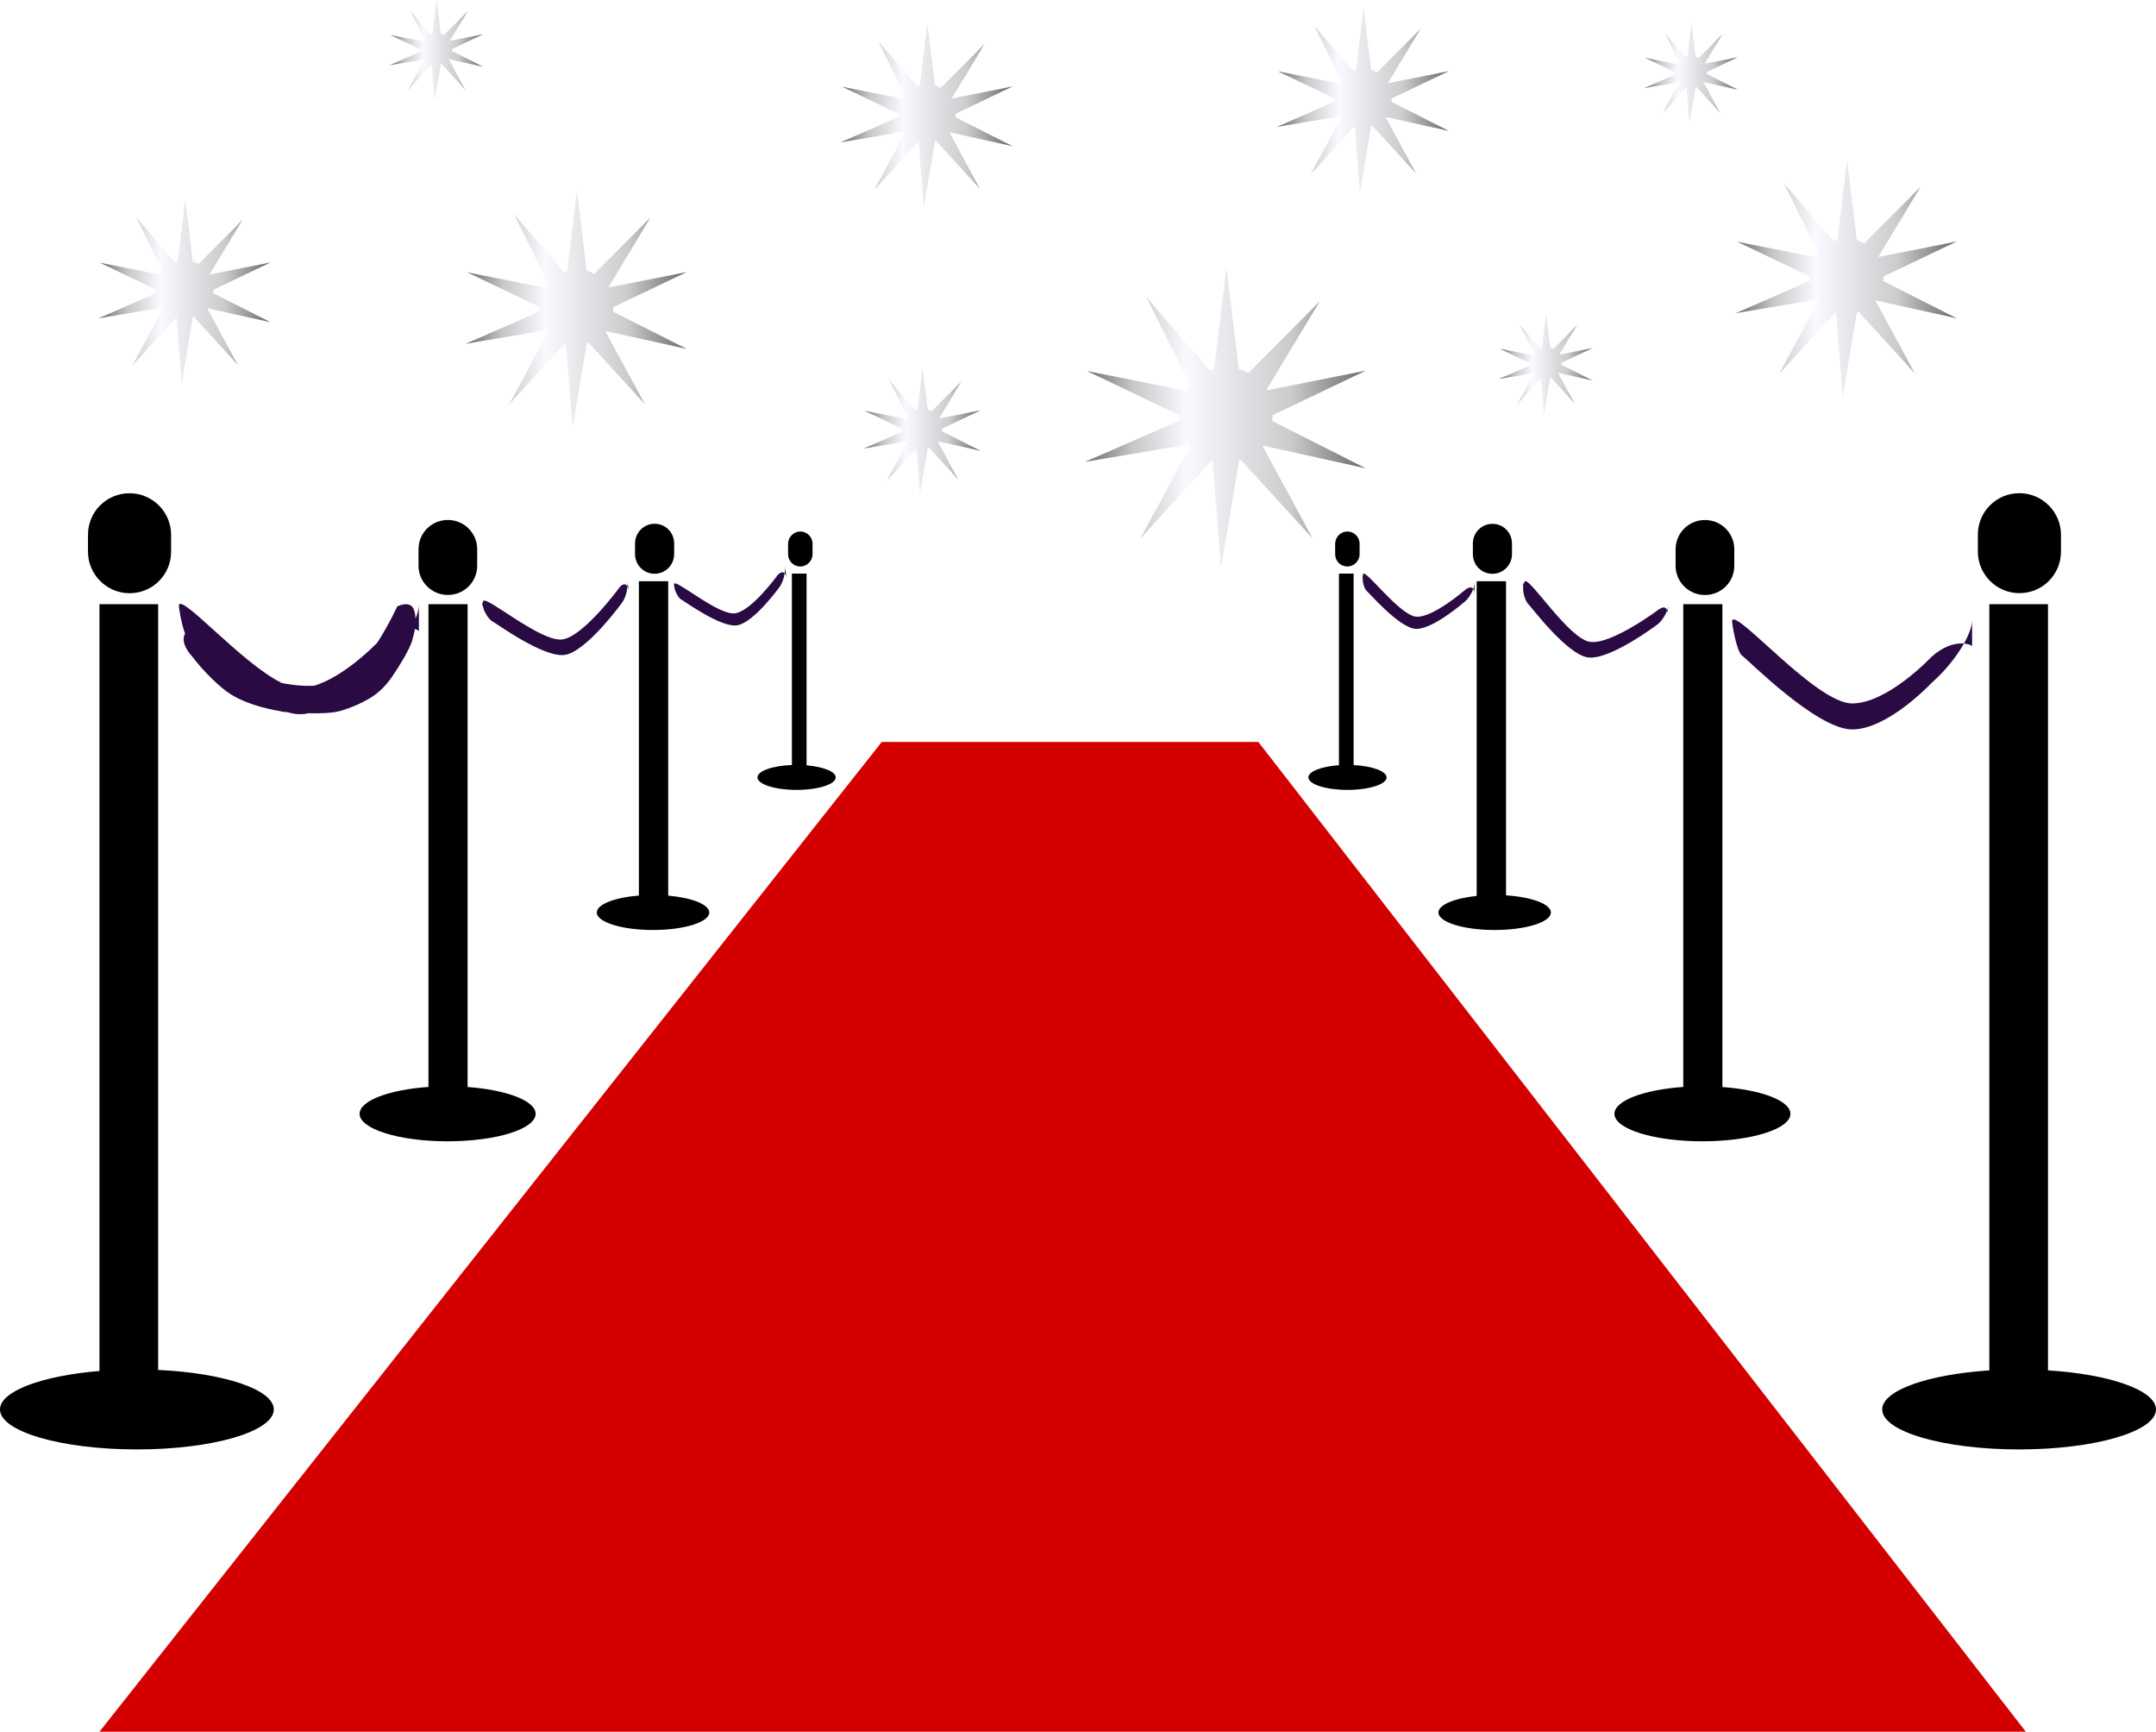
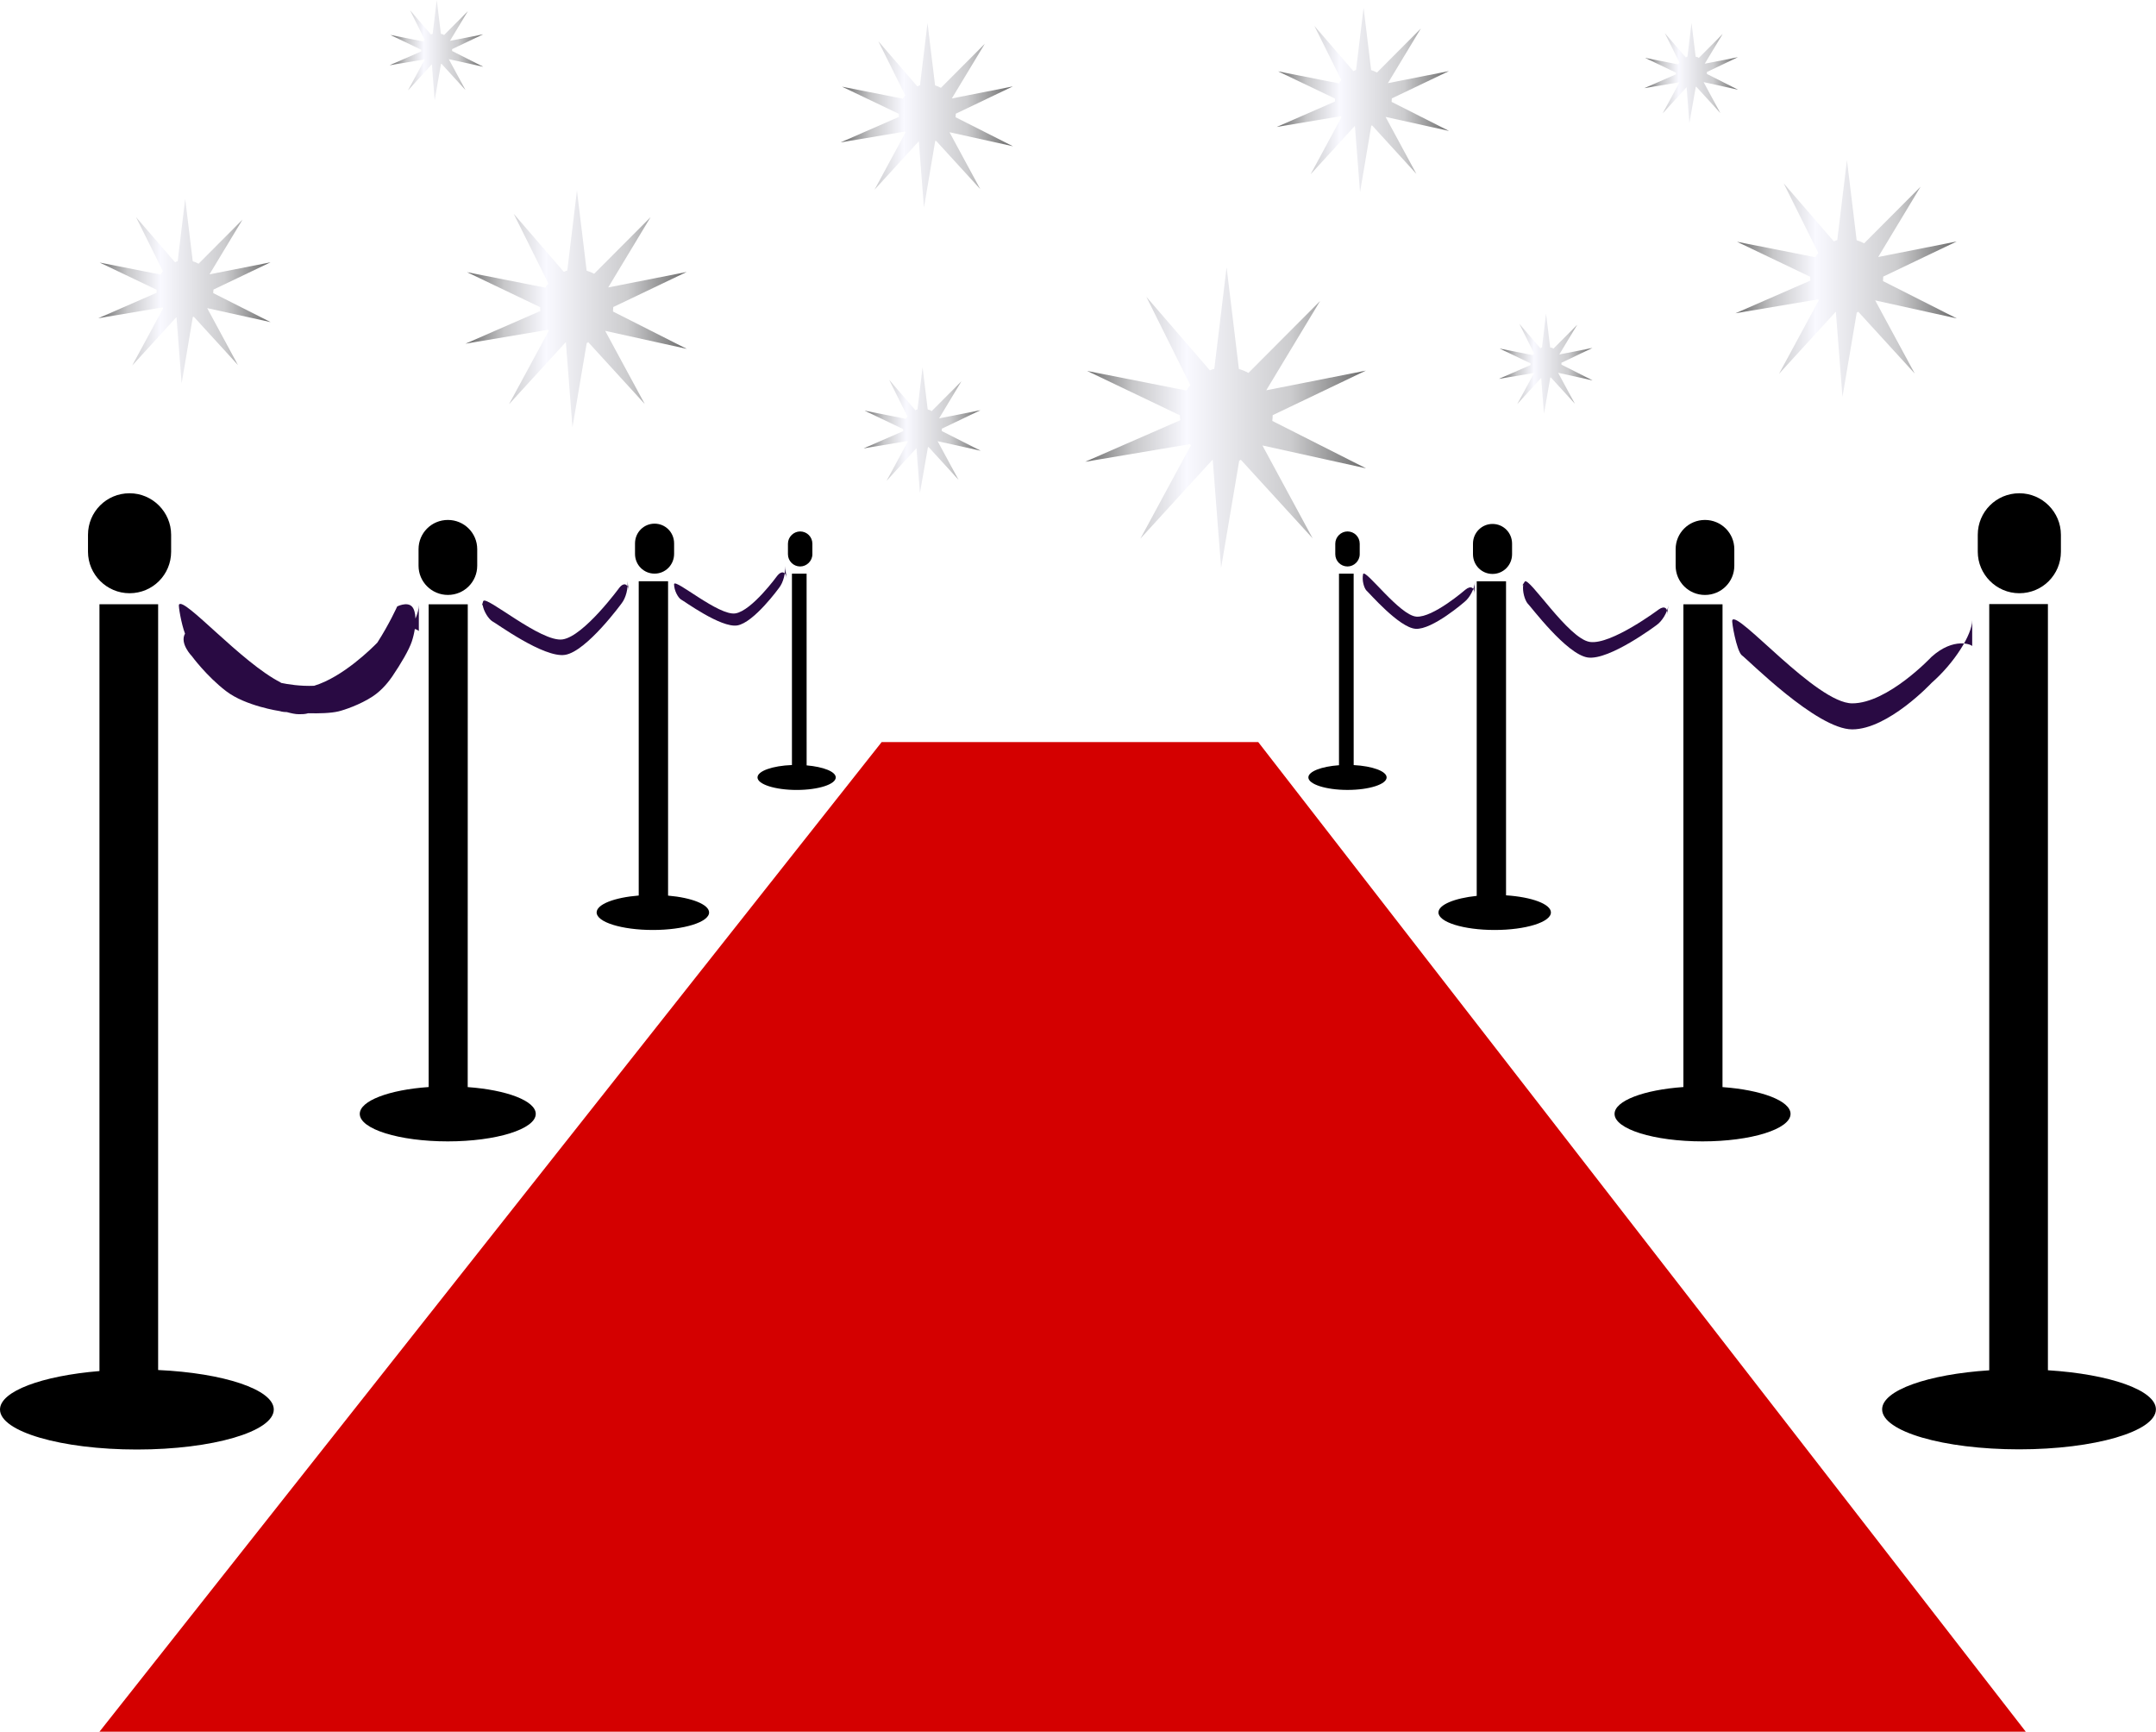
- <svg xmlns="http://www.w3.org/2000/svg" xmlns:xlink="http://www.w3.org/1999/xlink" version="1.1" id="svg386">
-   <defs id="defs4543">
-     <linearGradient gradientUnits="userSpaceOnUse" gradientTransform="matrix(1.301,0,0,1.301,1365,-35.3)" y2="828" y1="794.4" x2="-1869" x1="-1869" id="linearGradientSlvr">
-       <stop id="stop4422" offset="0" style="stop-color:#696969" />
-       <stop id="stop4424" offset=".17" style="stop-color:#c7c7c9" />
-       <stop id="stop4426" offset=".36" style="stop-color:#f9f9ff" />
-       <stop id="stop4428" offset=".73" style="stop-color:#ccccce" />
-       <stop id="stop4430" offset="1" style="stop-color:#696969" />
+ <svg xmlns="http://www.w3.org/2000/svg" xmlns:xlink="http://www.w3.org/1999/xlink" version="1.1" viewBox="0 0 75 60.23">
+   <defs>
+     <linearGradient id="linearGradientSlvr" x1="-1869" x2="-1869" y1="794.4" y2="828" gradientTransform="matrix(1.301,0,0,1.301,1365,-35.3)" gradientUnits="userSpaceOnUse">
+       <stop style="stop-color:#696969" offset="0" />
+       <stop style="stop-color:#c7c7c9" offset=".17" />
+       <stop style="stop-color:#f9f9ff" offset=".36" />
+       <stop style="stop-color:#ccccce" offset=".73" />
+       <stop style="stop-color:#696969" offset="1" />
    </linearGradient>
-     <linearGradient xlink:href="#linearGradientSlvr" id="linearGradient6413" x1="-204.982" y1="1223.914" x2="-195.673" y2="1223.914" gradientUnits="userSpaceOnUse" gradientTransform="matrix(1.102493,0,0,1.102493,306.4941,-1336.444)" />
-     <linearGradient xlink:href="#linearGradientSlvr" id="linearGradient6421" x1="-258.414" y1="1225.201" x2="-249.105" y2="1225.201" gradientUnits="userSpaceOnUse" gradientTransform="matrix(1.102493,0,0,1.102493,306.4941,-1336.444)" />
-     <linearGradient xlink:href="#linearGradientSlvr" id="linearGradient6429" x1="-232.355" y1="1229.767" x2="-220.536" y2="1229.767" gradientUnits="userSpaceOnUse" gradientTransform="matrix(1.102493,0,0,1.102493,306.4941,-1336.444)" />
-     <linearGradient xlink:href="#linearGradientSlvr" id="linearGradient6437" x1="-273.862" y1="1224.457" x2="-266.614" y2="1224.457" gradientUnits="userSpaceOnUse" gradientTransform="matrix(1.102493,0,0,1.102493,306.4941,-1336.444)" />
-     <linearGradient xlink:href="#linearGradientSlvr" id="linearGradient6439" x1="-261.614" y1="1214.304" x2="-257.674" y2="1214.304" gradientUnits="userSpaceOnUse" gradientTransform="matrix(1.102493,0,0,1.102493,306.4941,-1336.444)" />
-     <linearGradient xlink:href="#linearGradientSlvr" id="linearGradient6441" x1="-241.666" y1="1230.297" x2="-236.745" y2="1230.297" gradientUnits="userSpaceOnUse" gradientTransform="matrix(1.102493,0,0,1.102493,306.4941,-1336.444)" />
-     <linearGradient xlink:href="#linearGradientSlvr" id="linearGradient6443" x1="-242.639" y1="1217.054" x2="-235.391" y2="1217.054" gradientUnits="userSpaceOnUse" gradientTransform="matrix(1.102493,0,0,1.102493,306.4941,-1336.444)" />
-     <linearGradient xlink:href="#linearGradientSlvr" id="linearGradient6445" x1="-224.291" y1="1216.404" x2="-217.043" y2="1216.404" gradientUnits="userSpaceOnUse" gradientTransform="matrix(1.102493,0,0,1.102493,306.4941,-1336.444)" />
-     <linearGradient xlink:href="#linearGradientSlvr" id="linearGradient6447" x1="-208.824" y1="1215.262" x2="-204.884" y2="1215.262" gradientUnits="userSpaceOnUse" gradientTransform="matrix(1.102493,0,0,1.102493,306.4941,-1336.444)" />
-     <linearGradient xlink:href="#linearGradientSlvr" id="linearGradient6449" x1="-214.94" y1="1227.501" x2="-211" y2="1227.501" gradientUnits="userSpaceOnUse" gradientTransform="matrix(1.102493,0,0,1.102493,306.4941,-1336.444)" />
+     <linearGradient id="linearGradient6413" x1="-205" x2="-195.7" y1="1224" y2="1224" gradientTransform="matrix(.8269 0 0 .8269 229.9 -1002)" gradientUnits="userSpaceOnUse" xlink:href="#linearGradientSlvr" />
+     <linearGradient id="linearGradient6421" x1="-258.4" x2="-249.1" y1="1225" y2="1225" gradientTransform="matrix(.8269 0 0 .8269 229.9 -1002)" gradientUnits="userSpaceOnUse" xlink:href="#linearGradientSlvr" />
+     <linearGradient id="linearGradient6429" x1="-232.4" x2="-220.5" y1="1230" y2="1230" gradientTransform="matrix(.8269 0 0 .8269 229.9 -1002)" gradientUnits="userSpaceOnUse" xlink:href="#linearGradientSlvr" />
+     <linearGradient id="linearGradient6437" x1="-273.9" x2="-266.6" y1="1224" y2="1224" gradientTransform="matrix(.8269 0 0 .8269 229.9 -1002)" gradientUnits="userSpaceOnUse" xlink:href="#linearGradientSlvr" />
+     <linearGradient id="linearGradient6439" x1="-261.6" x2="-257.7" y1="1214" y2="1214" gradientTransform="matrix(.8269 0 0 .8269 229.9 -1002)" gradientUnits="userSpaceOnUse" xlink:href="#linearGradientSlvr" />
+     <linearGradient id="linearGradient6441" x1="-241.7" x2="-236.7" y1="1230" y2="1230" gradientTransform="matrix(.8269 0 0 .8269 229.9 -1002)" gradientUnits="userSpaceOnUse" xlink:href="#linearGradientSlvr" />
+     <linearGradient id="linearGradient6443" x1="-242.6" x2="-235.4" y1="1217" y2="1217" gradientTransform="matrix(.8269 0 0 .8269 229.9 -1002)" gradientUnits="userSpaceOnUse" xlink:href="#linearGradientSlvr" />
+     <linearGradient id="linearGradient6445" x1="-224.3" x2="-217" y1="1216" y2="1216" gradientTransform="matrix(.8269 0 0 .8269 229.9 -1002)" gradientUnits="userSpaceOnUse" xlink:href="#linearGradientSlvr" />
+     <linearGradient id="linearGradient6447" x1="-208.8" x2="-204.9" y1="1215" y2="1215" gradientTransform="matrix(.8269 0 0 .8269 229.9 -1002)" gradientUnits="userSpaceOnUse" xlink:href="#linearGradientSlvr" />
+     <linearGradient id="linearGradient6449" x1="-214.9" x2="-211" y1="1228" y2="1228" gradientTransform="matrix(.8269 0 0 .8269 229.9 -1002)" gradientUnits="userSpaceOnUse" xlink:href="#linearGradientSlvr" />
  </defs>
-   <path style="fill:url(#linearGradient6443);fill-opacity:1;fill-rule:evenodd;stroke:none;stroke-width:1.124" d="M 43.367,6.536 C 43.381,6.536 43.399,6.536 43.417,6.536 L 45.46,8.771 44.033,6.132 46.977,6.783 44.314,5.436 C 44.314,5.382 44.325,5.328 44.325,5.274 L 46.973,4.007 44.142,4.567 C 44.142,4.567 44.142,4.567 44.142,4.567 L 45.671,2.032 43.635,4.074 C 43.55,4.029 43.46,3.988 43.365,3.961 L 43.015,1.071 42.665,3.958 C 42.624,3.958 42.58,4.003 42.54,4.003 L 40.734,1.913 41.981,4.419 C 41.94,4.469 41.906,4.523 41.874,4.577 L 39.051,4.02 41.69,5.281 C 41.691,5.326 41.69,5.376 41.69,5.421 L 38.986,6.602 41.963,6.1 C 41.963,6.1 41.981,6.145 41.991,6.145 L 40.557,8.796 42.598,6.563 C 42.598,6.564 42.598,6.563 42.611,6.563 L 42.849,9.625 43.364,6.572 Z" id="path6405" />
-   <path style="fill:url(#linearGradient6421);fill-opacity:1;fill-rule:evenodd;stroke:none;stroke-width:1.124" d="M 27.215,15.911 C 27.238,15.911 27.256,15.911 27.279,15.866 L 29.906,18.739 28.072,15.347 31.857,16.183 28.433,14.452 C 28.433,14.384 28.446,14.312 28.446,14.244 L 31.851,12.617 28.211,13.336 C 28.211,13.336 28.211,13.336 28.211,13.336 L 30.176,10.076 27.56,12.702 C 27.451,12.643 27.334,12.594 27.212,12.557 L 26.762,8.842 26.312,12.554 C 26.258,12.554 26.204,12.599 26.152,12.608 L 23.83,9.92 25.433,13.142 C 25.384,13.205 25.337,13.273 25.296,13.346 L 21.666,12.628 25.06,14.25 C 25.06,14.309 25.06,14.368 25.071,14.427 L 21.594,15.944 25.422,15.299 C 25.433,15.299 25.449,15.345 25.458,15.345 L 23.614,18.753 26.239,15.882 C 26.239,15.883 26.25,15.882 26.252,15.882 L 26.557,19.819 Z" id="path6403" />
-   <path style="fill:url(#linearGradient6439);fill-opacity:1;fill-rule:evenodd;stroke:none;stroke-width:1.124" d="M 20.45,2.962 C 20.45,2.962 20.467,2.962 20.477,2.962 L 21.586,4.176 20.812,2.744 22.41,3.096 20.964,2.365 C 20.964,2.32 20.964,2.306 20.964,2.279 L 22.402,1.592 20.865,1.894 C 20.864,1.893 20.865,1.894 20.865,1.894 L 21.695,0.518 20.59,1.626 C 20.544,1.581 20.494,1.581 20.443,1.568 L 20.253,-8.9973703e-6 20.063,1.567 C 20.036,1.567 20.018,1.567 19.995,1.612 L 19.015,0.478 19.692,1.838 C 19.669,1.883 19.651,1.892 19.634,1.924 L 18.102,1.621 19.535,2.306 C 19.535,2.351 19.536,2.356 19.535,2.383 L 18.067,3.024 19.683,2.753 C 19.683,2.753 19.694,2.753 19.696,2.753 L 18.917,4.192 20.026,2.98 C 20.026,2.981 20.026,2.98 20.026,2.98 L 20.154,4.642 Z" id="path6401" />
-   <path style="fill:#000000;fill-rule:evenodd;stroke:none;stroke-width:1.124" d="M 30.993,41.535 C 32.091,41.629 32.897,41.946 32.897,42.316 32.897,42.764 31.729,43.128 30.289,43.128 28.848,43.128 27.681,42.766 27.681,42.316 27.681,41.937 28.51,41.621 29.633,41.531 V 26.955 H 30.993 Z" id="path6399" />
-   <path style="fill:#000000;fill-rule:evenodd;stroke:none;stroke-width:1.124" d="M 21.688,50.41 C 23.496,50.541 24.843,51.047 24.843,51.652 24.843,52.356 23.016,52.927 20.761,52.927 18.507,52.927 16.679,52.356 16.679,51.652 16.679,51.043 18.046,50.533 19.873,50.407 V 28.019 H 21.688 Z" id="path6397" />
-   <path style="fill:url(#linearGradient6445);fill-opacity:1;fill-rule:evenodd;stroke:none;stroke-width:1.124" d="M 63.596,5.826 C 63.609,5.826 63.628,5.826 63.645,5.826 L 65.688,8.061 64.261,5.423 67.206,6.073 64.542,4.726 C 64.542,4.672 64.553,4.618 64.553,4.563 L 67.202,3.298 64.37,3.857 C 64.37,3.857 64.37,3.857 64.37,3.857 L 65.899,1.322 63.864,3.364 C 63.779,3.319 63.688,3.278 63.593,3.251 L 63.243,0.361 62.893,3.248 C 62.853,3.248 62.809,3.294 62.768,3.294 L 60.963,1.204 62.21,3.71 C 62.169,3.759 62.135,3.813 62.103,3.868 L 59.279,3.309 61.919,4.571 C 61.92,4.616 61.919,4.666 61.919,4.707 L 59.215,5.888 62.192,5.386 C 62.192,5.386 62.21,5.431 62.219,5.431 L 60.786,8.082 62.827,5.849 C 62.827,5.85 62.827,5.849 62.84,5.849 L 63.077,8.911 63.593,5.858 Z" id="path6395" />
-   <path style="fill:url(#linearGradient6413);fill-opacity:1;fill-rule:evenodd;stroke:none;stroke-width:1.124" d="M 86.126,14.491 C 86.149,14.491 86.166,14.491 86.189,14.446 L 88.815,17.32 86.981,13.928 90.766,14.764 87.342,13.032 C 87.342,12.964 87.355,12.892 87.355,12.824 L 90.76,11.197 87.119,11.917 C 87.119,11.917 87.119,11.917 87.119,11.917 L 89.085,8.657 86.468,11.282 C 86.359,11.224 86.243,11.174 86.121,11.138 L 85.671,7.423 85.221,11.134 C 85.166,11.134 85.113,11.179 85.06,11.188 L 82.739,8.501 84.342,11.723 C 84.291,11.786 84.246,11.854 84.204,11.926 L 80.574,11.209 83.968,12.831 C 83.969,12.889 83.968,12.949 83.979,13.007 L 80.503,14.525 84.33,13.88 C 84.341,13.88 84.357,13.925 84.366,13.925 L 82.523,17.334 85.147,14.462 C 85.147,14.462 85.158,14.462 85.16,14.462 L 85.466,18.4 Z" id="path6393" />
-   <path style="fill:url(#linearGradient6447);fill-opacity:1;fill-rule:evenodd;stroke:none;stroke-width:1.124" d="M 78.65,4.027 C 78.65,4.027 78.668,4.027 78.678,4.027 L 79.787,5.241 79.012,3.808 80.611,4.16 79.165,3.43 C 79.165,3.384 79.165,3.371 79.165,3.339 L 80.602,2.652 79.065,2.955 C 79.065,2.954 79.065,2.955 79.065,2.955 L 79.895,1.578 78.79,2.687 C 78.744,2.642 78.696,2.642 78.644,2.628 L 78.453,1.06 78.264,2.627 C 78.236,2.627 78.217,2.627 78.196,2.672 L 77.216,1.537 77.893,2.898 C 77.871,2.943 77.852,2.952 77.835,2.984 L 76.302,2.681 77.735,3.366 C 77.735,3.411 77.735,3.416 77.735,3.443 L 76.267,4.085 77.883,3.813 C 77.883,3.813 77.894,3.813 77.896,3.813 L 77.118,5.252 78.226,4.04 C 78.226,4.041 78.226,4.041 78.226,4.04 L 78.355,5.703 Z" id="path6391" />
-   <path style="fill:url(#linearGradient6449);fill-opacity:1;fill-rule:evenodd;stroke:none;stroke-width:1.124" d="M 71.907,17.513 C 71.907,17.513 71.925,17.513 71.935,17.513 L 73.044,18.726 72.27,17.294 73.868,17.646 72.422,16.915 C 72.422,16.87 72.422,16.857 72.422,16.829 L 73.86,16.142 72.323,16.445 C 72.323,16.443 72.323,16.445 72.323,16.445 L 73.153,15.069 72.048,16.177 C 72.002,16.132 71.953,16.132 71.901,16.118 L 71.71,14.55 71.521,16.117 C 71.493,16.117 71.474,16.117 71.453,16.162 L 70.473,15.028 71.15,16.388 C 71.128,16.433 71.109,16.442 71.092,16.474 L 69.559,16.171 70.992,16.856 C 70.992,16.901 70.992,16.906 70.992,16.933 L 69.524,17.574 71.14,17.303 C 71.14,17.303 71.151,17.303 71.153,17.303 L 70.375,18.742 71.483,17.53 C 71.483,17.531 71.483,17.531 71.483,17.53 L 71.612,19.193 Z" id="path6389" />
-   <path style="fill:#000000;fill-rule:evenodd;stroke:none;stroke-width:1.124" d="M 94.99,63.549 V 28.019 H 92.269 V 63.551 C 89.427,63.737 87.301,64.476 87.301,65.362 87.301,66.386 90.144,67.216 93.65,67.216 97.157,67.216 100,66.386 100,65.362 100,64.472 97.854,63.729 94.99,63.549 Z" id="path6387" />
-   <path style="fill:#000000;fill-rule:evenodd;stroke:none;stroke-width:1.124" d="M 69.853,41.521 C 71.04,41.598 71.933,41.923 71.933,42.316 71.933,42.764 70.766,43.128 69.326,43.128 67.885,43.128 66.718,42.766 66.718,42.316 66.718,41.959 67.46,41.655 68.492,41.547 V 26.955 H 69.853 Z" id="path6385" />
-   <path style="fill:#000000;fill-rule:evenodd;stroke:none;stroke-width:1.124" d="M 79.888,50.41 C 81.696,50.541 83.044,51.047 83.044,51.652 83.044,52.356 81.216,52.927 78.962,52.927 76.707,52.927 74.88,52.356 74.88,51.652 74.88,51.043 76.246,50.533 78.074,50.407 V 28.019 H 79.888 Z" id="path6383" />
-   <path style="fill:url(#linearGradient6437);fill-opacity:1;fill-rule:evenodd;stroke:none;stroke-width:1.124" d="M 8.944,14.698 C 8.957,14.698 8.976,14.698 8.993,14.698 L 11.037,16.933 9.61,14.295 12.554,14.945 9.89,13.598 C 9.89,13.544 9.901,13.49 9.901,13.436 L 12.55,12.17 9.718,12.729 C 9.717,12.729 9.718,12.729 9.718,12.729 L 11.247,10.194 9.212,12.236 C 9.127,12.191 9.036,12.15 8.941,12.123 L 8.591,9.234 8.242,12.12 C 8.201,12.12 8.157,12.165 8.117,12.165 L 6.311,10.076 7.558,12.582 C 7.517,12.631 7.483,12.685 7.451,12.74 L 4.627,12.182 7.267,13.443 C 7.268,13.489 7.267,13.538 7.267,13.583 L 4.563,14.764 7.54,14.262 C 7.54,14.262 7.558,14.307 7.568,14.307 L 6.134,16.958 8.175,14.725 C 8.175,14.725 8.175,14.725 8.188,14.725 L 8.425,17.787 Z" id="path6381" />
-   <path style="fill:#290a43;fill-opacity:1;fill-rule:evenodd;stroke:none;stroke-width:1.124" d="M 13.027,31.665 C 13.352,31.734 13.93,31.828 14.57,31.801 15.903,31.399 17.26,30.049 17.502,29.8 18.052,28.947 18.424,28.123 18.424,28.123 18.424,28.123 18.878,27.892 19.105,28.123 19.208,28.226 19.265,28.43 19.273,28.687 19.373,28.448 19.429,28.229 19.429,28.057 V 29.263 C 19.429,29.263 19.362,29.2 19.242,29.168 19.214,29.353 19.168,29.547 19.105,29.744 18.975,30.137 18.597,30.778 18.197,31.366 18.064,31.561 17.747,31.992 17.29,32.293 16.705,32.682 15.952,32.931 15.703,32.989 15.34,33.075 14.8,33.088 14.297,33.075 14.152,33.12 14.007,33.12 13.866,33.12 13.694,33.12 13.505,33.075 13.305,33.021 13.106,33.021 12.982,32.976 12.982,32.976 12.982,32.976 11.394,32.745 10.487,32.048 9.58,31.353 8.9,30.426 8.9,30.426 8.9,30.426 8.325,29.839 8.584,29.384 8.409,28.923 8.275,28.106 8.302,28.042 8.302,28.042 8.065,28.524 8.302,28.042 8.504,27.631 11.206,30.736 13.027,31.651 Z" id="path6379" />
-   <path style="fill:#000000;fill-rule:evenodd;stroke:none;stroke-width:1.124" d="M 7.335,63.53 C 10.374,63.67 12.699,64.435 12.699,65.362 12.699,66.386 9.857,67.216 6.35,67.216 2.843,67.216 -6.6890294e-7,66.386 -6.6890294e-7,65.362 -6.6890294e-7,64.514 1.951,63.798 4.613,63.578 V 28.019 H 7.335 Z" id="path6377" />
-   <path style="fill:url(#linearGradient6441);fill-opacity:1;fill-rule:evenodd;stroke:none;stroke-width:1.124" d="M 43.038,20.739 C 43.049,20.739 43.065,20.739 43.07,20.739 L 44.455,22.254 43.488,20.465 45.484,20.908 43.678,19.995 C 43.678,19.95 43.678,19.922 43.678,19.887 L 45.474,19.029 43.554,19.408 C 43.554,19.408 43.554,19.408 43.554,19.408 L 44.591,17.689 43.211,19.073 C 43.153,19.028 43.092,19.015 43.027,18.996 L 42.79,17.037 42.553,18.994 C 42.525,18.994 42.495,18.994 42.468,19.04 L 41.244,17.622 42.089,19.322 C 42.062,19.367 42.038,19.39 42.017,19.43 L 40.103,19.051 41.893,19.906 C 41.893,19.951 41.893,19.969 41.893,20.001 L 40.059,20.801 42.078,20.462 C 42.078,20.462 42.091,20.462 42.095,20.507 L 41.123,22.305 42.507,20.791 C 42.507,20.792 42.507,20.792 42.507,20.791 L 42.668,22.867 Z" id="path6375" />
-   <path style="fill:#000000;fill-rule:evenodd;stroke:none;stroke-width:1.124" d="M 37.41,35.491 C 38.188,35.559 38.762,35.78 38.762,36.051 38.762,36.372 37.949,36.631 36.947,36.631 35.945,36.631 35.133,36.369 35.133,36.051 35.133,35.753 35.831,35.51 36.73,35.476 V 26.6 H 37.41 Z" id="path6373" />
-   <path style="fill:url(#linearGradient6429);fill-opacity:1;fill-rule:evenodd;stroke:none;stroke-width:1.124" d="M 57.462,21.362 C 57.49,21.362 57.516,21.362 57.542,21.316 L 60.878,24.965 58.548,20.659 63.354,21.72 59.007,19.522 C 59.018,19.436 59.024,19.345 59.024,19.255 L 63.347,17.189 58.726,18.102 C 58.726,18.102 58.726,18.102 58.726,18.102 L 61.221,13.964 57.899,17.297 C 57.76,17.22 57.612,17.157 57.458,17.116 L 56.886,12.399 56.315,17.112 C 56.246,17.112 56.178,17.157 56.112,17.18 L 53.164,13.769 55.2,17.859 C 55.136,17.941 55.077,18.026 55.025,18.117 L 50.416,17.206 54.725,19.265 C 54.726,19.342 54.725,19.419 54.738,19.491 L 50.325,21.419 55.184,20.6 C 55.197,20.6 55.211,20.645 55.229,20.654 L 52.888,24.98 56.22,21.336 C 56.22,21.336 56.234,21.336 56.244,21.336 L 56.631,26.334 57.473,21.351 Z" id="path6371" />
-   <path style="fill:#000000;fill-rule:evenodd;stroke:none;stroke-width:1.124" d="M 62.784,35.479 C 63.651,35.524 64.313,35.764 64.313,36.051 64.313,36.372 63.501,36.631 62.499,36.631 61.497,36.631 60.685,36.369 60.685,36.051 60.685,35.776 61.292,35.543 62.104,35.485 V 26.6 H 62.784 Z" id="path6369" />
-   <path style="fill:#000000;fill-rule:evenodd;stroke:none;stroke-width:1.124" d="M 61.927,25.215 C 61.927,24.904 62.19,24.648 62.494,24.648 62.807,24.648 63.061,24.901 63.061,25.215 V 25.703 C 63.061,26.015 62.798,26.271 62.494,26.271 62.181,26.271 61.927,26.018 61.927,25.703 Z" id="path6367" />
-   <path style="fill:#d40000;fill-rule:evenodd;stroke:none;stroke-width:1.124" d="M 40.897,34.407 H 58.365 L 93.962,80.307 H 4.613 Z" id="path6365" />
-   <path style="fill:#290a43;fill-opacity:1;fill-rule:evenodd;stroke:none;stroke-width:1.124" d="M 63.225,26.615 C 63.351,26.399 64.919,28.543 65.695,28.599 66.465,28.653 67.968,27.346 67.968,27.346 68.213,27.148 68.394,27.243 68.373,27.55 L 68.409,26.988 C 68.387,27.299 68.176,27.712 67.929,27.91 67.929,27.91 66.432,29.218 65.655,29.162 64.887,29.108 63.496,27.484 63.373,27.386 63.25,27.286 63.373,27.386 63.373,27.386 63.269,27.273 63.155,26.922 63.222,26.617 63.222,26.617 63.096,26.834 63.222,26.617 Z" id="path6363" />
-   <path style="fill:#000000;fill-rule:evenodd;stroke:none;stroke-width:1.124" d="M 36.553,25.215 C 36.553,24.904 36.816,24.648 37.12,24.648 37.433,24.648 37.687,24.901 37.687,25.215 V 25.703 C 37.687,26.015 37.424,26.271 37.12,26.271 36.807,26.271 36.553,26.018 36.553,25.703 Z" id="path6361" />
-   <path style="fill:#290a43;fill-opacity:1;fill-rule:evenodd;stroke:none;stroke-width:1.124" d="M 31.263,27.076 C 31.338,26.837 33.338,28.565 34.106,28.441 34.868,28.319 36.046,26.698 36.046,26.698 36.24,26.45 36.438,26.499 36.484,26.802 L 36.398,26.245 C 36.446,26.552 36.33,27.005 36.133,27.254 36.133,27.254 34.962,28.873 34.192,28.998 33.432,29.12 31.72,27.859 31.578,27.791 31.436,27.723 31.578,27.791 31.578,27.791 31.452,27.705 31.263,27.389 31.262,27.077 31.262,27.077 31.187,27.316 31.262,27.077 Z" id="path6359" />
-   <path style="fill:#000000;fill-rule:evenodd;stroke:none;stroke-width:1.124" d="M 4.081,24.799 C 4.081,23.736 4.937,22.874 6.009,22.874 7.073,22.874 7.936,23.745 7.936,24.799 V 25.584 C 7.936,26.647 7.081,27.51 6.009,27.51 4.944,27.51 4.081,26.638 4.081,25.584 Z" id="path6357" />
-   <path style="fill:#000000;fill-rule:evenodd;stroke:none;stroke-width:1.124" d="M 77.719,25.47 C 77.719,24.722 78.323,24.115 79.08,24.115 79.831,24.115 80.44,24.721 80.44,25.47 V 26.239 C 80.44,26.986 79.836,27.593 79.08,27.593 78.328,27.593 77.719,26.987 77.719,26.239 Z" id="path6355" />
-   <path style="fill:#000000;fill-rule:evenodd;stroke:none;stroke-width:1.124" d="M 68.315,25.208 C 68.315,24.702 68.717,24.292 69.222,24.292 69.723,24.292 70.129,24.694 70.129,25.208 V 25.694 C 70.129,26.2 69.726,26.61 69.222,26.61 68.721,26.61 68.315,26.208 68.315,25.694 Z" id="path6353" />
-   <path style="fill:#000000;fill-rule:evenodd;stroke:none;stroke-width:1.124" d="M 91.737,24.797 C 91.737,23.733 92.592,22.871 93.664,22.871 94.729,22.871 95.592,23.743 95.592,24.797 V 25.581 C 95.592,26.645 94.736,27.507 93.664,27.507 92.6,27.507 91.737,26.635 91.737,25.581 Z" id="path6351" />
-   <path style="fill:#290a43;fill-opacity:1;fill-rule:evenodd;stroke:none;stroke-width:1.124" d="M 80.343,28.764 C 80.58,28.282 84.243,32.621 85.907,32.621 87.558,32.621 89.581,30.467 89.581,30.467 90.625,29.526 91.47,29.905 91.47,29.969 V 28.764 C 91.47,29.43 90.642,30.75 89.587,31.672 89.587,31.672 87.575,33.827 85.907,33.827 84.259,33.827 81.054,30.574 80.776,30.382 80.499,30.188 80.776,30.382 80.776,30.382 80.537,30.152 80.309,28.845 80.343,28.764 80.343,28.764 80.107,29.246 80.343,28.764 Z" id="path6349" />
-   <path style="fill:#290a43;fill-opacity:1;fill-rule:evenodd;stroke:none;stroke-width:1.124" d="M 70.726,26.97 C 70.908,26.699 72.749,29.622 73.749,29.765 74.74,29.91 76.944,28.258 76.944,28.258 77.2,28.077 77.372,28.185 77.329,28.502 L 77.387,28.077 C 77.342,28.393 77.102,28.801 76.843,28.983 76.843,28.983 74.651,30.631 73.649,30.487 72.66,30.343 71.003,28.116 70.853,27.976 70.702,27.836 70.853,27.976 70.853,27.976 70.728,27.818 70.608,27.434 70.654,27.12 70.654,27.12 70.544,27.237 70.727,26.966 Z" id="path6347" />
-   <path style="fill:#000000;fill-rule:evenodd;stroke:none;stroke-width:1.124" d="M 19.412,25.467 C 19.412,24.719 20.016,24.113 20.773,24.113 21.524,24.113 22.133,24.718 22.133,25.467 V 26.236 C 22.133,26.984 21.529,27.59 20.773,27.59 20.021,27.59 19.412,26.984 19.412,26.236 Z" id="path6345" />
-   <path style="fill:#000000;fill-rule:evenodd;stroke:none;stroke-width:1.124" d="M 29.455,25.206 C 29.455,24.699 29.858,24.289 30.362,24.289 30.863,24.289 31.269,24.691 31.269,25.206 V 25.691 C 31.269,26.197 30.867,26.607 30.362,26.607 29.861,26.607 29.455,26.205 29.455,25.691 Z" id="path6343" />
-   <path style="fill:#290a43;fill-opacity:1;fill-rule:evenodd;stroke:none;stroke-width:1.124" d="M 22.408,27.88 C 22.505,27.568 25.102,29.812 26.098,29.651 27.087,29.493 28.723,27.254 28.723,27.254 28.916,27.006 29.112,27.06 29.161,27.372 L 29.095,26.947 C 29.143,27.263 29.029,27.724 28.833,27.975 28.833,27.975 27.208,30.207 26.209,30.369 25.223,30.527 23.001,28.892 22.817,28.804 22.633,28.713 22.817,28.804 22.817,28.804 22.653,28.691 22.428,28.356 22.382,28.043 22.382,28.043 22.31,28.188 22.409,27.876 Z" id="path28940-9" />
+   <path d="m32.53 4.902h0.037l1.533 1.676-1.07-1.979 2.208 0.488-1.998-1.01c0-0.041 0.008-0.081 0.008-0.122l1.986-0.95-2.124 0.42 1.147-1.901-1.526 1.531c-0.064-0.034-0.132-0.065-0.203-0.085l-0.263-2.167-0.262 2.165c-0.031 0-0.064 0.034-0.094 0.034l-1.354-1.567 0.935 1.879c-0.031 0.037-0.056 0.078-0.08 0.119l-2.118-0.418 1.98 0.946c4.13e-4 0.034 0 0.071 0 0.105l-2.028 0.886 2.233-0.376s0.013 0.034 0.021 0.034l-1.076 1.988 1.531-1.675c0 8.26e-4 0 0 0.01 0l0.178 2.297 0.387-2.29z" style="fill-rule:evenodd;fill:url(#linearGradient6443)" />
+   <path d="m20.41 11.93c0.017 0 0.031 0 0.048-0.034l1.97 2.155-1.376-2.544 2.839 0.627-2.568-1.299c0-0.05 0.01-0.105 0.01-0.156l2.554-1.22-2.73 0.539 1.474-2.445-1.963 1.969c-0.082-0.044-0.169-0.081-0.261-0.108l-0.337-2.786-0.337 2.784c-0.041 0-0.081 0.034-0.121 0.041l-1.741-2.016 1.202 2.416c-0.037 0.047-0.072 0.098-0.103 0.152l-2.723-0.538 2.545 1.217c4.96e-4 0.044 0 0.088 0.008 0.132l-2.607 1.138 2.87-0.484c0.008 0 0.021 0.034 0.027 0.034l-1.383 2.556 1.968-2.153c0 8.26e-4 0.008 0 0.01 0l0.229 2.953z" style="fill-rule:evenodd;fill:url(#linearGradient6421)" />
+   <path d="m15.34 2.222h0.021l0.832 0.91-0.581-1.074 1.199 0.264-1.084-0.548v-0.065l1.078-0.515-1.153 0.227c-5.79e-4 -8.27e-4 0 0 0 0l0.623-1.032-0.829 0.831c-0.035-0.034-0.072-0.034-0.11-0.044l-0.143-1.176-0.142 1.175c-0.021 0-0.034 0-0.051 0.034l-0.735-0.851 0.508 1.02c-0.017 0.034-0.031 0.041-0.043 0.065l-1.15-0.227 1.075 0.514c1.65e-4 0.034 8.27e-4 0.037 0 0.058l-1.101 0.481 1.212-0.203h0.01l-0.584 1.079 0.831-0.909v0l0.097 1.247z" style="fill-rule:evenodd;fill:url(#linearGradient6439)" />
+   <path d="m23.24 31.15c0.824 0.071 1.427 0.308 1.427 0.586 0 0.336-0.876 0.609-1.956 0.609-1.08 0-1.956-0.271-1.956-0.609 0-0.285 0.622-0.521 1.464-0.589v-10.93h1.021z" style="fill-rule:evenodd;fill:#000000" />
+   <path d="m16.27 37.81c1.356 0.098 2.367 0.478 2.367 0.932 0 0.528-1.371 0.956-3.061 0.956-1.691 0-3.061-0.428-3.061-0.956 0-0.457 1.025-0.839 2.396-0.934v-16.79h1.361z" style="fill-rule:evenodd;fill:#000000" />
+   <path d="m47.7 4.369h0.037l1.532 1.676-1.07-1.979 2.208 0.488-1.998-1.01c0-0.041 0.008-0.081 0.008-0.122l1.986-0.949-2.124 0.42 1.147-1.901-1.526 1.531c-0.064-0.034-0.132-0.065-0.203-0.085l-0.263-2.167-0.262 2.165c-0.031 0-0.064 0.034-0.094 0.034l-1.354-1.567 0.935 1.879c-0.031 0.037-0.056 0.078-0.08 0.119l-2.118-0.419 1.98 0.946c4.13e-4 0.034 0 0.071 0 0.102l-2.028 0.886 2.233-0.376s0.013 0.034 0.021 0.034l-1.075 1.988 1.531-1.675c0 8.27e-4 0 0 0.01 0l0.178 2.297 0.387-2.29z" style="fill-rule:evenodd;fill:url(#linearGradient6445)" />
+   <path d="m64.59 10.87c0.017 0 0.031 0 0.047-0.034l1.97 2.156-1.376-2.544 2.839 0.627-2.568-1.299c0-0.051 0.01-0.105 0.01-0.156l2.554-1.221-2.73 0.54 1.474-2.445-1.963 1.969c-0.082-0.044-0.169-0.081-0.261-0.108l-0.337-2.786-0.337 2.784c-0.041 0-0.081 0.034-0.121 0.041l-1.741-2.015 1.202 2.416c-0.038 0.047-0.072 0.098-0.103 0.152l-2.723-0.538 2.545 1.217c4.96e-4 0.044 0 0.088 0.008 0.132l-2.607 1.138 2.87-0.484c0.008 0 0.021 0.034 0.027 0.034l-1.383 2.556 1.968-2.153h0.01l0.229 2.953z" style="fill-rule:evenodd;fill:url(#linearGradient6413)" />
+   <path d="m58.99 3.02h0.021l0.832 0.91-0.581-1.074 1.199 0.264-1.084-0.548v-0.068l1.078-0.515-1.153 0.227v0l0.622-1.032-0.829 0.832c-0.035-0.034-0.071-0.034-0.11-0.044l-0.143-1.176-0.142 1.175c-0.021 0-0.035 0-0.05 0.034l-0.735-0.851 0.507 1.021c-0.017 0.034-0.031 0.041-0.044 0.065l-1.15-0.227 1.075 0.514c2.47e-4 0.034 0 0.037 0 0.058l-1.101 0.481 1.212-0.203h0.01l-0.584 1.079 0.831-0.909v0l0.097 1.247z" style="fill-rule:evenodd;fill:url(#linearGradient6447)" />
+   <path d="m53.93 13.13h0.021l0.832 0.91-0.581-1.074 1.199 0.264-1.084-0.548v-0.065l1.078-0.515-1.153 0.227v0l0.623-1.032-0.829 0.831c-0.035-0.034-0.071-0.034-0.111-0.044l-0.143-1.176-0.142 1.175c-0.021 0-0.035 0-0.05 0.034l-0.735-0.851 0.508 1.02c-0.017 0.034-0.031 0.041-0.044 0.065l-1.15-0.227 1.075 0.514c2.48e-4 0.034 0 0.037 0 0.058l-1.101 0.481 1.212-0.203h0.01l-0.584 1.079 0.831-0.909v0l0.097 1.247z" style="fill-rule:evenodd;fill:url(#linearGradient6449)" />
+   <path d="m71.24 47.66v-26.65h-2.041v26.65c-2.132 0.139-3.726 0.694-3.726 1.358 0 0.768 2.132 1.391 4.762 1.391s4.762-0.623 4.762-1.391c0-0.667-1.61-1.225-3.757-1.36z" style="fill-rule:evenodd;fill:#000000" />
+   <path d="m52.39 31.14c0.891 0.058 1.561 0.302 1.561 0.596 0 0.336-0.876 0.609-1.956 0.609-1.08 0-1.956-0.271-1.956-0.609 0-0.268 0.557-0.496 1.331-0.577v-10.94h1.02z" style="fill-rule:evenodd;fill:#000000" />
+   <path d="m59.92 37.81c1.356 0.098 2.367 0.478 2.367 0.932 0 0.528-1.371 0.956-3.061 0.956-1.691 0-3.061-0.428-3.061-0.956 0-0.457 1.025-0.839 2.395-0.934v-16.79h1.361z" style="fill-rule:evenodd;fill:#000000" />
+   <path d="m6.708 11.02h0.037l1.532 1.676-1.07-1.979 2.208 0.487-1.998-1.01c0-0.041 0.008-0.081 0.008-0.122l1.986-0.949-2.124 0.419c-8.269e-4 0 0 0 0 0l1.147-1.901-1.526 1.531c-0.064-0.034-0.132-0.065-0.203-0.085l-0.263-2.167-0.262 2.165c-0.031 0-0.064 0.034-0.094 0.034l-1.354-1.567 0.935 1.879c-0.031 0.037-0.056 0.078-0.08 0.119l-2.118-0.418 1.98 0.946c4.135e-4 0.034 0 0.071 0 0.105l-2.028 0.885 2.233-0.377s0.013 0.034 0.021 0.034l-1.076 1.988 1.531-1.675h0.01l0.178 2.297z" style="fill-rule:evenodd;fill:url(#linearGradient6437)" />
+   <path d="m9.77 23.75c0.243 0.051 0.677 0.122 1.157 0.102 1-0.302 2.018-1.314 2.199-1.501 0.412-0.639 0.691-1.258 0.691-1.258s0.34-0.173 0.51 0c0.078 0.078 0.12 0.23 0.126 0.423 0.075-0.18 0.117-0.343 0.117-0.473v0.904s-0.05-0.047-0.14-0.071c-0.021 0.139-0.055 0.285-0.103 0.432-0.097 0.295-0.381 0.776-0.68 1.217-0.1 0.146-0.338 0.469-0.68 0.695-0.439 0.291-1.004 0.478-1.191 0.522-0.272 0.065-0.677 0.074-1.055 0.065-0.109 0.034-0.217 0.034-0.323 0.034-0.129 0-0.271-0.034-0.421-0.074-0.149 0-0.242-0.034-0.242-0.034s-1.191-0.173-1.871-0.696c-0.68-0.521-1.191-1.217-1.191-1.217s-0.431-0.44-0.237-0.782c-0.131-0.345-0.232-0.959-0.211-1.006 0 0-0.177 0.362 0 0 0.151-0.308 2.178 2.021 3.544 2.707z" style="fill-rule:evenodd;fill:#290a43" />
+   <path d="m5.501 47.65c2.279 0.105 4.023 0.679 4.023 1.374 0 0.768-2.132 1.391-4.762 1.391-2.63 0-4.762-0.623-4.762-1.391 0-0.636 1.463-1.173 3.46-1.338v-26.67h2.041z" style="fill-rule:evenodd;fill:#000000" />
+   <path d="m32.28 15.55h0.024l1.039 1.137-0.726-1.342 1.497 0.332-1.354-0.685v-0.081l1.347-0.644-1.44 0.285 0.777-1.29-1.035 1.038c-0.043-0.034-0.089-0.044-0.138-0.058l-0.178-1.469-0.178 1.468c-0.021 0-0.043 0-0.064 0.034l-0.918-1.063 0.634 1.275c-0.021 0.034-0.038 0.051-0.054 0.081l-1.436-0.285 1.342 0.641c2.48e-4 0.034 0 0.047 0 0.071l-1.375 0.6 1.514-0.254s0.01 0 0.013 0.034l-0.729 1.348 1.038-1.135v0l0.121 1.557z" style="fill-rule:evenodd;fill:url(#linearGradient6441)" />
+   <path d="m28.06 26.62c0.583 0.051 1.013 0.217 1.013 0.42 0 0.24-0.609 0.435-1.361 0.435-0.751 0-1.361-0.197-1.361-0.435 0-0.224 0.523-0.406 1.198-0.432v-6.657h0.51z" style="fill-rule:evenodd;fill:#000000" />
+   <path d="m43.1 16.02c0.021 0 0.041 0 0.06-0.034l2.502 2.737-1.747-3.23 3.605 0.796-3.261-1.649c0.008-0.065 0.013-0.132 0.013-0.2l3.242-1.55-3.466 0.685 1.872-3.104-2.492 2.5c-0.104-0.058-0.215-0.105-0.331-0.136l-0.428-3.538-0.428 3.534c-0.052 0-0.103 0.034-0.153 0.051l-2.21-2.559 1.527 3.068c-0.048 0.061-0.092 0.125-0.131 0.193l-3.457-0.683 3.232 1.545c5.79e-4 0.058 0 0.115 0.01 0.169l-3.31 1.446 3.644-0.614c0.01 0 0.021 0.034 0.034 0.041l-1.756 3.245 2.499-2.733h0.017l0.291 3.749 0.632-3.738z" style="fill-rule:evenodd;fill:url(#linearGradient6429)" />
+   <path d="m47.09 26.61c0.65 0.034 1.146 0.213 1.146 0.429 0 0.24-0.609 0.435-1.361 0.435-0.751 0-1.361-0.197-1.361-0.435 0-0.207 0.456-0.381 1.065-0.424v-6.664h0.51z" style="fill-rule:evenodd;fill:#000000" />
+   <path d="m46.45 18.91c0-0.234 0.197-0.426 0.425-0.426 0.235 0 0.425 0.19 0.425 0.426v0.366c0 0.234-0.197 0.426-0.425 0.426-0.235 0-0.425-0.19-0.425-0.426z" style="fill-rule:evenodd;fill:#000000" />
+   <path d="m30.67 25.81h13.1l26.7 34.42h-67.01z" style="fill-rule:evenodd;fill:#d40000" />
+   <path d="m47.42 19.96c0.095-0.163 1.271 1.446 1.853 1.487 0.577 0.041 1.705-0.939 1.705-0.939 0.184-0.149 0.319-0.078 0.304 0.152l0.027-0.421c-0.017 0.234-0.175 0.543-0.36 0.692 0 0-1.123 0.981-1.706 0.939-0.576-0.041-1.619-1.258-1.711-1.333-0.092-0.074 0 0 0 0-0.078-0.085-0.164-0.348-0.113-0.577 0 0-0.095 0.163 0 0z" style="fill-rule:evenodd;fill:#290a43" />
+   <path d="m27.41 18.91c0-0.234 0.197-0.426 0.425-0.426 0.235 0 0.425 0.19 0.425 0.426v0.366c0 0.234-0.197 0.426-0.425 0.426-0.235 0-0.425-0.19-0.425-0.426z" style="fill-rule:evenodd;fill:#000000" />
+   <path d="m23.45 20.31c0.056-0.179 1.557 1.117 2.133 1.024 0.572-0.092 1.454-1.307 1.454-1.307 0.146-0.186 0.294-0.149 0.329 0.078l-0.065-0.417c0.036 0.23-0.051 0.57-0.199 0.757 0 0-0.878 1.214-1.456 1.308-0.57 0.091-1.854-0.854-1.961-0.905-0.106-0.051 0 0 0 0-0.095-0.065-0.236-0.302-0.237-0.536 0 0-0.056 0.18 0 0z" style="fill-rule:evenodd;fill:#290a43" />
+   <path d="m3.061 18.6c0-0.798 0.642-1.444 1.446-1.444 0.798 0 1.446 0.654 1.446 1.444v0.589c0 0.798-0.642 1.444-1.446 1.444-0.798 0-1.446-0.654-1.446-1.444z" style="fill-rule:evenodd;fill:#000000" />
+   <path d="m58.29 19.1c0-0.561 0.453-1.016 1.02-1.016 0.564 0 1.021 0.454 1.021 1.016v0.577c0 0.561-0.453 1.016-1.021 1.016-0.564 0-1.02-0.454-1.02-1.016z" style="fill-rule:evenodd;fill:#000000" />
+   <path d="m51.24 18.91c0-0.38 0.302-0.687 0.68-0.687 0.376 0 0.68 0.302 0.68 0.687v0.365c0 0.38-0.302 0.687-0.68 0.687-0.376 0-0.68-0.302-0.68-0.687z" style="fill-rule:evenodd;fill:#000000" />
+   <path d="m68.8 18.6c0-0.797 0.642-1.444 1.446-1.444 0.798 0 1.446 0.654 1.446 1.444v0.589c0 0.797-0.642 1.444-1.446 1.444-0.798 0-1.446-0.654-1.446-1.444z" style="fill-rule:evenodd;fill:#000000" />
+   <path d="m60.26 21.57c0.177-0.361 2.925 2.893 4.173 2.893 1.239 0 2.756-1.615 2.756-1.615 0.782-0.705 1.417-0.422 1.417-0.373v-0.904c0 0.499-0.622 1.489-1.413 2.181 0 0-1.509 1.616-2.76 1.616-1.236 0-3.64-2.439-3.848-2.583-0.208-0.146 0 0 0 0-0.179-0.173-0.351-1.153-0.325-1.214 0 0-0.177 0.361 0 0z" style="fill-rule:evenodd;fill:#290a43" />
+   <path d="m53.04 20.23c0.137-0.203 1.517 1.99 2.267 2.097 0.744 0.108 2.397-1.131 2.397-1.131 0.192-0.136 0.321-0.055 0.289 0.183l0.044-0.319c-0.034 0.237-0.214 0.543-0.408 0.679 0 0-1.644 1.237-2.395 1.129-0.742-0.108-1.984-1.778-2.097-1.883-0.113-0.105 0 0 0 0-0.094-0.119-0.183-0.407-0.149-0.643 0 0-0.083 0.088 0.055-0.115z" style="fill-rule:evenodd;fill:#290a43" />
+   <path d="m14.56 19.1c0-0.561 0.453-1.016 1.021-1.016 0.564 0 1.02 0.454 1.02 1.016v0.576c0 0.561-0.453 1.016-1.02 1.016-0.564 0-1.021-0.454-1.021-1.016z" style="fill-rule:evenodd;fill:#000000" />
+   <path d="m22.09 18.9c0-0.38 0.302-0.687 0.68-0.687 0.376 0 0.68 0.302 0.68 0.687v0.364c0 0.38-0.302 0.687-0.68 0.687-0.376 0-0.68-0.302-0.68-0.687z" style="fill-rule:evenodd;fill:#000000" />
+   <path d="m16.81 20.91c0.073-0.234 2.02 1.449 2.767 1.328 0.742-0.119 1.968-1.797 1.968-1.797 0.145-0.186 0.292-0.146 0.329 0.088l-0.05-0.319c0.036 0.237-0.05 0.583-0.197 0.771 0 0-1.219 1.674-1.968 1.795-0.74 0.119-2.406-1.108-2.544-1.174-0.138-0.068 0 0 0 0-0.123-0.085-0.292-0.336-0.326-0.57 0 0-0.054 0.108 0.02-0.125z" style="fill-rule:evenodd;fill:#290a43" />
</svg>
